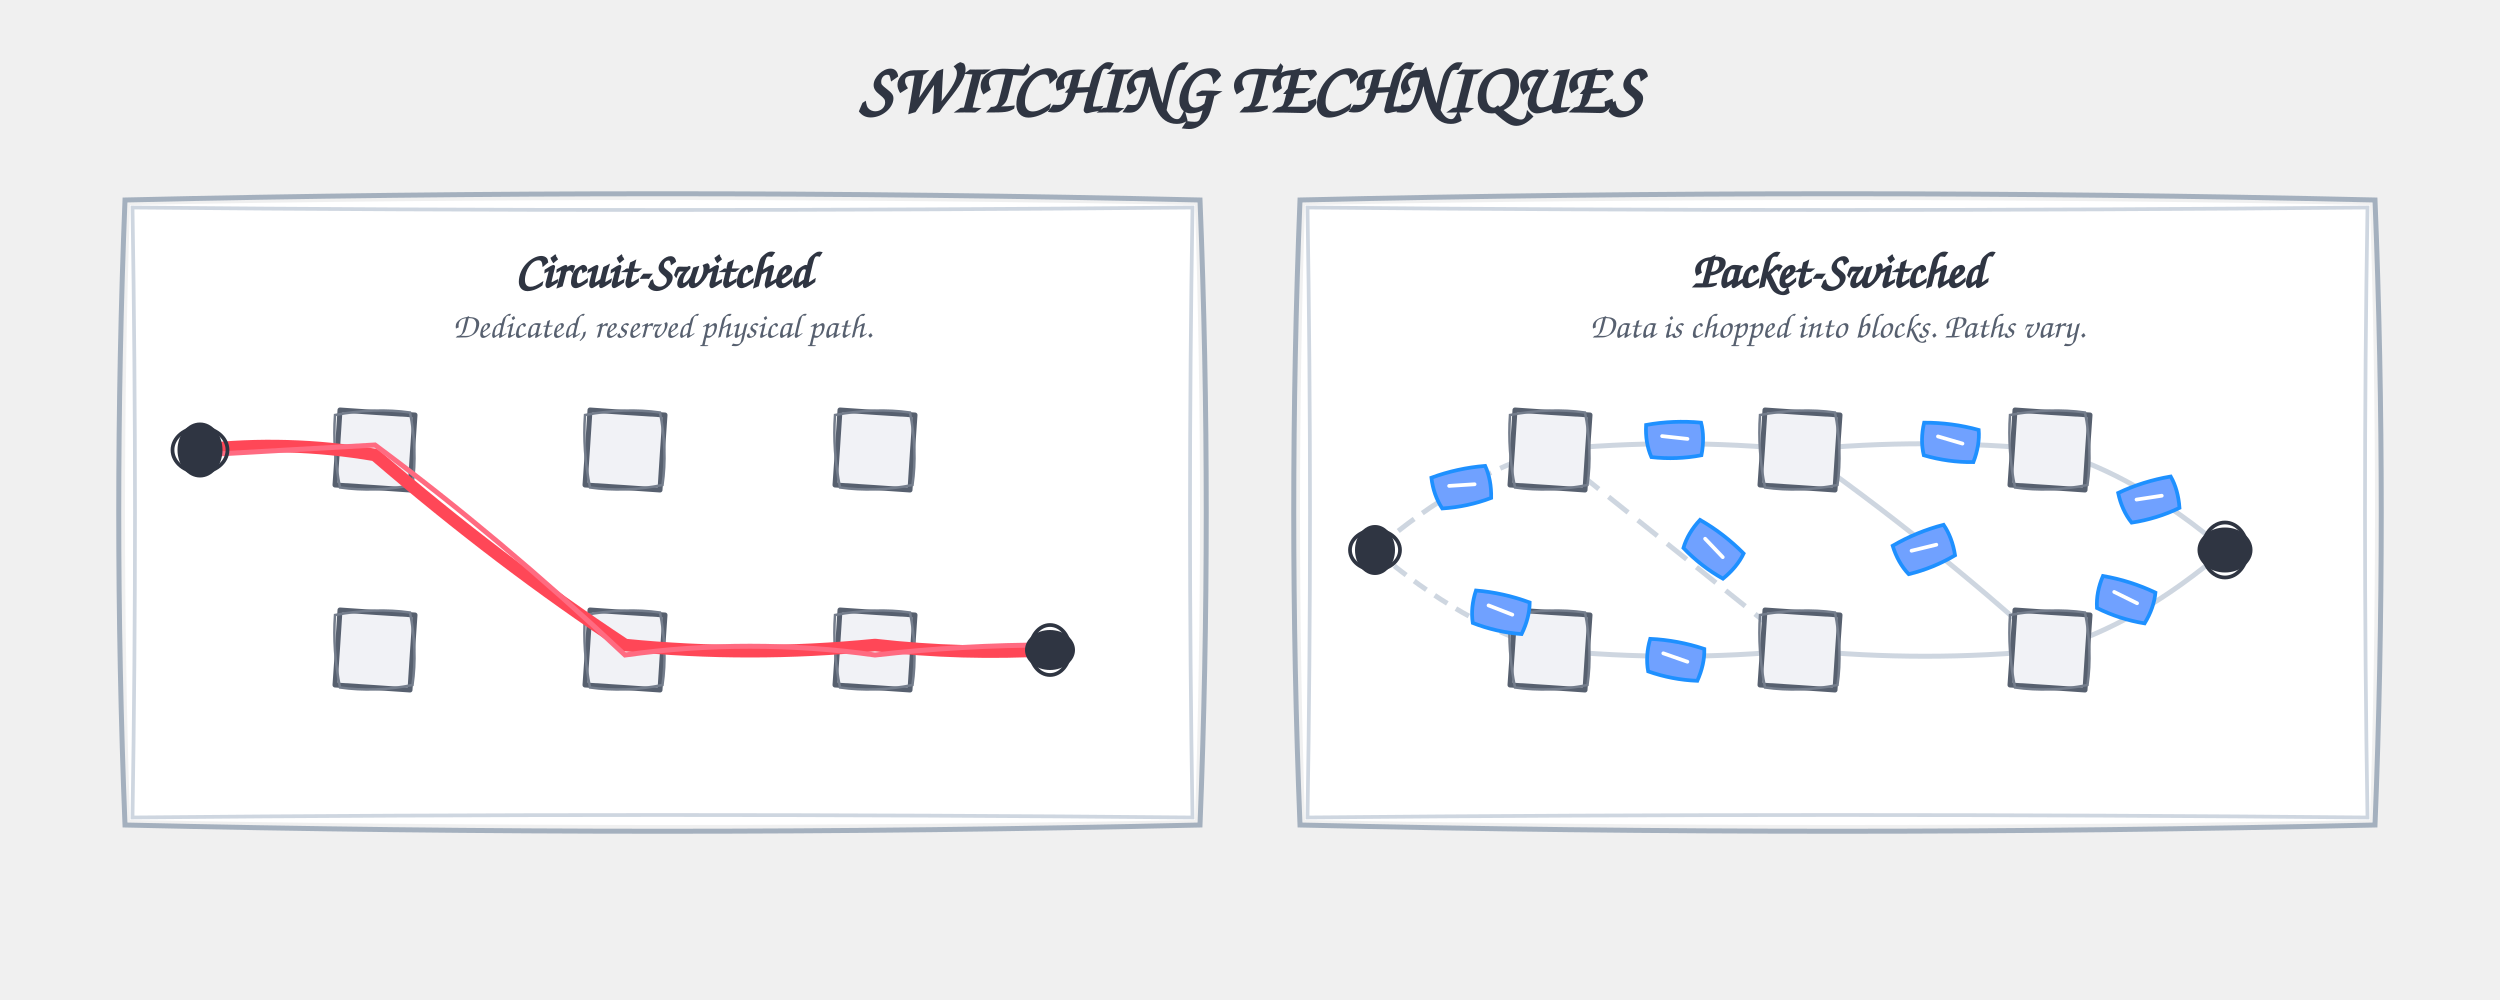
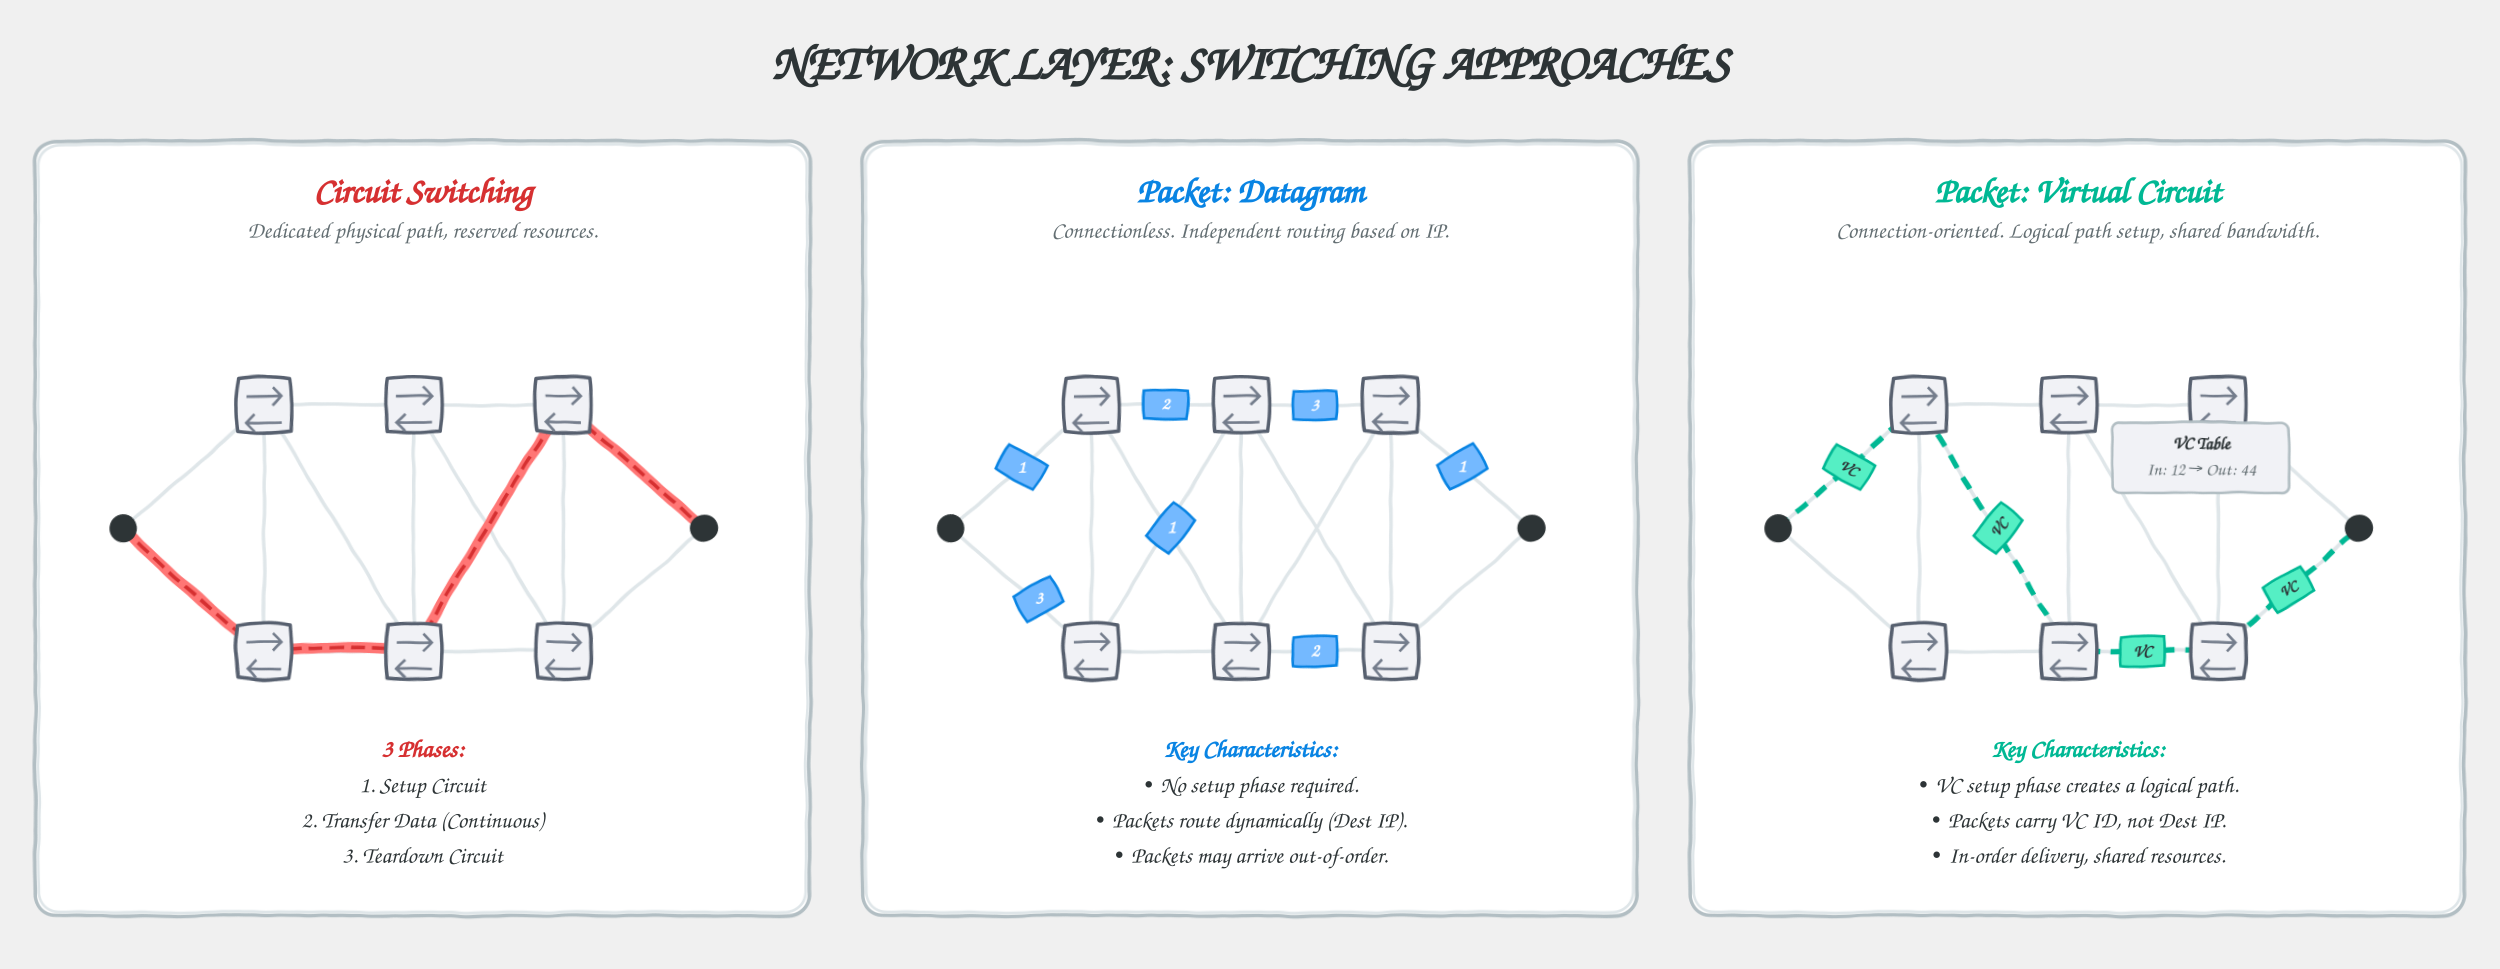
- <svg xmlns="http://www.w3.org/2000/svg" viewBox="0 0 1000 400" style="background-color: #fdfdfd; font-family: 'Comic Sans MS', 'Chalkboard SE', 'Caveat', 'Kalam', cursive, sans-serif;">
+ <svg xmlns="http://www.w3.org/2000/svg" viewBox="0 0 1420 550" style="background-color: #fdfdfd; font-family: 'Comic Sans MS', 'Chalkboard SE', 'Caveat', 'Kalam', cursive, sans-serif;">
  <defs>
-     <g id="sketchy-switch">
-       <path d="M-14,-16 Q0,-15 16,-14 Q15,0 14,16 Q0,15 -16,14 Q-15,0 -14,-16 Z" fill="#f1f2f6" stroke="#57606f" stroke-width="2" stroke-linejoin="round" />
-       <path d="M-16,-14 Q0,-17 14,-15 Q17,0 15,14 Q0,17 -14,15 Q-17,0 -16,-14 Z" fill="none" stroke="#747d8c" stroke-width="1" />
+     <filter id="wobble" filterUnits="userSpaceOnUse" x="-100" y="-100" width="1600" height="800" color-interpolation-filters="sRGB">
+       <feTurbulence type="fractalNoise" baseFrequency="0.03" numOctaves="3" result="noise" />
+       <feDisplacementMap in="SourceGraphic" in2="noise" scale="2.5" xChannelSelector="R" yChannelSelector="G" />
+     </filter>
+     <marker id="arrow" viewBox="0 0 10 10" refX="8" refY="5" markerWidth="6" markerHeight="6" orient="auto-start-reverse">
+       <path d="M2 1L8 5L2 9" fill="none" stroke="#2d3436" stroke-width="2" stroke-linecap="round" stroke-linejoin="round" />
+     </marker>
+     <g id="sw">
+       <path d="M-15,-15 Q0,-17 15,-15 Q17,0 15,15 Q0,17 -15,15 Q-17,0 -15,-15 Z" fill="#f1f2f6" stroke="#57606f" stroke-width="2" stroke-linejoin="round" />
+       <path d="M-10,-5 L10,-5 M 5,-10 L10,-5 L5,0 M -5,5 L-10,10 L-5,15 M -10,10 L10,10" fill="none" stroke="#747d8c" stroke-width="1.5" />
    </g>
-     <g id="packet">
-       <path d="M -11,-7 Q 0,-8 11,-6 Q 12,0 10,7 Q 0,8 -10,6 Q -12,0 -11,-7 Z" fill="#70a1ff" stroke="#1e90ff" stroke-width="1.5" />
-       <line x1="-5" y1="-2" x2="5" y2="0" stroke="#ffffff" stroke-width="1.5" stroke-linecap="round" />
+     <g id="pkt">
+       <path d="M-12,-8 Q0,-9 12,-8 Q13,0 12,8 Q0,9 -12,8 Q-13,0 -12,-8 Z" fill="#74b9ff" stroke="#0984e3" stroke-width="1.5" />
+     </g>
+     <g id="vc-pkt">
+       <path d="M-12,-8 Q0,-9 12,-8 Q13,0 12,8 Q0,9 -12,8 Q-13,0 -12,-8 Z" fill="#55efc4" stroke="#00b894" stroke-width="1.5" />
+       <text x="0" y="3" font-size="9" font-weight="bold" fill="#2d3436" text-anchor="middle">VC</text>
    </g>
  </defs>
-   <text x="500" y="45" font-size="28" font-weight="bold" fill="#2f3542" text-anchor="middle">SWITCHING TECHNIQUES</text>
-   <path d="M 52,82 Q 265,78 478,82 Q 482,205 478,328 Q 265,332 52,328 Q 48,205 52,82 Z" fill="#ffffff" />
-   <path d="M 50,80 Q 265,75 480,80 Q 485,205 480,330 Q 265,335 50,330 Q 45,205 50,80 Z" fill="none" stroke="#a4b0be" stroke-width="2" />
-   <path d="M 53,83 Q 265,85 477,83 Q 475,205 477,327 Q 265,325 53,327 Q 55,205 53,83 Z" fill="none" stroke="#ced6e0" stroke-width="1.5" />
-   <text x="265" y="115" font-size="20" font-weight="bold" fill="#2f3542" text-anchor="middle">Circuit-Switched</text>
-   <text x="265" y="135" font-size="14" fill="#57606f" text-anchor="middle">Dedicated, reserved physical path.</text>
-   <use href="#sketchy-switch" x="150" y="180" />
-   <use href="#sketchy-switch" x="250" y="180" />
-   <use href="#sketchy-switch" x="350" y="180" />
-   <use href="#sketchy-switch" x="150" y="260" />
-   <use href="#sketchy-switch" x="250" y="260" />
-   <use href="#sketchy-switch" x="350" y="260" />
-   <path d="M 80,180 Q 115,176 150,182 Q 200,225 250,258 Q 300,263 350,258 Q 385,262 420,260" fill="none" stroke="#ff4757" stroke-width="5" stroke-linecap="round" stroke-linejoin="round" />
-   <path d="M 80,182 Q 115,180 150,178 Q 200,215 250,262 Q 300,255 350,262 Q 385,258 420,258" fill="none" stroke="#ff6b81" stroke-width="2" stroke-linecap="round" />
-   <ellipse cx="80" cy="180" rx="9" ry="11" fill="#2f3542" />
-   <ellipse cx="80" cy="180" rx="11" ry="9" fill="none" stroke="#2f3542" stroke-width="1.5" />
-   <ellipse cx="420" cy="260" rx="10" ry="8" fill="#2f3542" />
-   <ellipse cx="420" cy="260" rx="8" ry="10" fill="none" stroke="#2f3542" stroke-width="1.5" />
-   <path d="M 522,82 Q 735,78 948,82 Q 952,205 948,328 Q 735,332 522,328 Q 518,205 522,82 Z" fill="#ffffff" />
-   <path d="M 520,80 Q 735,75 950,80 Q 955,205 950,330 Q 735,335 520,330 Q 515,205 520,80 Z" fill="none" stroke="#a4b0be" stroke-width="2" />
-   <path d="M 523,83 Q 735,85 947,83 Q 945,205 947,327 Q 735,325 523,327 Q 525,205 523,83 Z" fill="none" stroke="#ced6e0" stroke-width="1.5" />
-   <text x="735" y="115" font-size="20" font-weight="bold" fill="#2f3542" text-anchor="middle">Packet-Switched</text>
-   <text x="735" y="135" font-size="14" fill="#57606f" text-anchor="middle">Data is chopped into blocks. Paths vary.</text>
-   <path d="M 550,220 Q 585,190 620,180" fill="none" stroke="#ced6e0" stroke-width="2" stroke-dasharray="8 4" />
-   <path d="M 550,220 Q 585,250 620,260" fill="none" stroke="#ced6e0" stroke-width="2" stroke-dasharray="6 4" />
-   <path d="M 620,180 Q 670,175 720,180" fill="none" stroke="#ced6e0" stroke-width="2" />
-   <path d="M 620,260 Q 670,265 720,260" fill="none" stroke="#ced6e0" stroke-width="2" />
-   <path d="M 720,180 Q 770,215 820,260" fill="none" stroke="#ced6e0" stroke-width="2" />
-   <path d="M 720,260 Q 770,265 820,260" fill="none" stroke="#ced6e0" stroke-width="2" />
-   <path d="M 720,180 Q 770,175 820,180" fill="none" stroke="#ced6e0" stroke-width="2" />
-   <path d="M 820,180 Q 855,190 890,220" fill="none" stroke="#ced6e0" stroke-width="2" />
-   <path d="M 820,260 Q 855,250 890,220" fill="none" stroke="#ced6e0" stroke-width="2" />
-   <path d="M 620,180 Q 670,220 720,260" fill="none" stroke="#ced6e0" stroke-width="2" stroke-dasharray="10 5" />
-   <use href="#sketchy-switch" x="620" y="180" />
-   <use href="#sketchy-switch" x="720" y="180" />
-   <use href="#sketchy-switch" x="820" y="180" />
-   <use href="#sketchy-switch" x="620" y="260" />
-   <use href="#sketchy-switch" x="720" y="260" />
-   <use href="#sketchy-switch" x="820" y="260" />
-   <use href="#packet" x="585" y="195" transform="rotate(-15 585 195)" />
-   <use href="#packet" x="600" y="245" transform="rotate(10 600 245)" />
-   <use href="#packet" x="670" y="176" transform="rotate(-5 670 176)" />
-   <use href="#packet" x="685" y="220" transform="rotate(35 685 220)" />
-   <use href="#packet" x="670" y="264" transform="rotate(8 670 264)" />
-   <use href="#packet" x="770" y="220" transform="rotate(-25 770 220)" />
-   <use href="#packet" x="780" y="177" transform="rotate(5 780 177)" />
-   <use href="#packet" x="860" y="200" transform="rotate(-20 860 200)" />
-   <use href="#packet" x="850" y="240" transform="rotate(15 850 240)" />
-   <ellipse cx="550" cy="220" rx="8" ry="10" fill="#2f3542" />
-   <ellipse cx="550" cy="220" rx="10" ry="8" fill="none" stroke="#2f3542" stroke-width="1.5" />
-   <ellipse cx="890" cy="220" rx="11" ry="9" fill="#2f3542" />
-   <ellipse cx="890" cy="220" rx="9" ry="11" fill="none" stroke="#2f3542" stroke-width="1.5" />
+   <text x="710" y="45" font-size="28" font-weight="bold" fill="#2d3436" text-anchor="middle">NETWORK LAYER: SWITCHING APPROACHES</text>
+   <g transform="translate(20, 80)">
+     <g filter="url(#wobble)">
+       <rect x="0" y="0" width="440" height="440" rx="12" fill="#ffffff" stroke="#b2bec3" stroke-width="2" />
+       <rect x="2" y="2" width="436" height="436" rx="12" fill="none" stroke="#dfe6e9" stroke-width="1.5" />
+     </g>
+     <text x="220" y="35" font-size="20" font-weight="bold" fill="#d63031" text-anchor="middle">Circuit Switching</text>
+     <text x="220" y="55" font-size="13" fill="#636e72" text-anchor="middle">Dedicated physical path, reserved resources.</text>
+     <g filter="url(#wobble)">
+       <path d="M50,220 L130,150 L215,150 L300,150 L380,220" fill="none" stroke="#dfe6e9" stroke-width="2" />
+       <path d="M50,220 L130,290 L215,290 L300,290 L380,220" fill="none" stroke="#dfe6e9" stroke-width="2" />
+       <path d="M130,150 L130,290 M215,150 L215,290 M300,150 L300,290" fill="none" stroke="#dfe6e9" stroke-width="2" />
+       <path d="M130,150 L215,290 M215,150 L300,290" fill="none" stroke="#dfe6e9" stroke-width="2" />
+       <path d="M50,220 Q90,260 130,290 Q175,285 215,290 Q255,220 300,150 Q340,185 380,220" fill="none" stroke="#ff7675" stroke-width="6" stroke-linecap="round" />
+       <path d="M50,220 Q90,260 130,290 Q175,285 215,290 Q255,220 300,150 Q340,185 380,220" fill="none" stroke="#d63031" stroke-width="2" stroke-dasharray="8 4" />
+       <use href="#sw" x="130" y="150" />
+       <use href="#sw" x="215" y="150" />
+       <use href="#sw" x="300" y="150" />
+       <use href="#sw" x="130" y="290" />
+       <use href="#sw" x="215" y="290" />
+       <use href="#sw" x="300" y="290" />
+       <circle cx="50" cy="220" r="8" fill="#2d3436" />
+       <circle cx="380" cy="220" r="8" fill="#2d3436" />
+     </g>
+     <text x="220" y="350" font-size="14" font-weight="bold" fill="#d63031" text-anchor="middle">3 Phases:</text>
+     <text x="220" y="370" font-size="13" fill="#2d3436" text-anchor="middle">1. Setup Circuit</text>
+     <text x="220" y="390" font-size="13" fill="#2d3436" text-anchor="middle">2. Transfer Data (Continuous)</text>
+     <text x="220" y="410" font-size="13" fill="#2d3436" text-anchor="middle">3. Teardown Circuit</text>
+   </g>
+   <g transform="translate(490, 80)">
+     <g filter="url(#wobble)">
+       <rect x="0" y="0" width="440" height="440" rx="12" fill="#ffffff" stroke="#b2bec3" stroke-width="2" />
+       <rect x="2" y="2" width="436" height="436" rx="12" fill="none" stroke="#dfe6e9" stroke-width="1.5" />
+     </g>
+     <text x="220" y="35" font-size="20" font-weight="bold" fill="#0984e3" text-anchor="middle">Packet: Datagram</text>
+     <text x="220" y="55" font-size="13" fill="#636e72" text-anchor="middle">Connectionless. Independent routing based on IP.</text>
+     <g filter="url(#wobble)">
+       <path d="M50,220 L130,150 L215,150 L300,150 L380,220" fill="none" stroke="#dfe6e9" stroke-width="2" />
+       <path d="M50,220 L130,290 L215,290 L300,290 L380,220" fill="none" stroke="#dfe6e9" stroke-width="2" />
+       <path d="M130,150 L130,290 M215,150 L215,290 M300,150 L300,290" fill="none" stroke="#dfe6e9" stroke-width="2" />
+       <path d="M130,150 L215,290 M215,150 L300,290" fill="none" stroke="#dfe6e9" stroke-width="2" />
+       <path d="M130,290 L215,150 M215,290 L300,150" fill="none" stroke="#dfe6e9" stroke-width="2" />
+       <use href="#sw" x="130" y="150" />
+       <use href="#sw" x="215" y="150" />
+       <use href="#sw" x="300" y="150" />
+       <use href="#sw" x="130" y="290" />
+       <use href="#sw" x="215" y="290" />
+       <use href="#sw" x="300" y="290" />
+       <circle cx="50" cy="220" r="8" fill="#2d3436" />
+       <circle cx="380" cy="220" r="8" fill="#2d3436" />
+       <use href="#pkt" x="90" y="185" transform="rotate(30 90 185)" />
+       <text x="90" y="188" font-size="10" font-weight="bold" fill="#fff" text-anchor="middle">1</text>
+       <use href="#pkt" x="172" y="150" />
+       <text x="172" y="153" font-size="10" font-weight="bold" fill="#fff" text-anchor="middle">2</text>
+       <use href="#pkt" x="175" y="220" transform="rotate(-50 175 220)" />
+       <text x="175" y="223" font-size="10" font-weight="bold" fill="#fff" text-anchor="middle">1</text>
+       <use href="#pkt" x="257" y="150" />
+       <text x="257" y="153" font-size="10" font-weight="bold" fill="#fff" text-anchor="middle">3</text>
+       <use href="#pkt" x="100" y="260" transform="rotate(-30 100 260)" />
+       <text x="100" y="263" font-size="10" font-weight="bold" fill="#fff" text-anchor="middle">3</text>
+       <use href="#pkt" x="257" y="290" />
+       <text x="257" y="293" font-size="10" font-weight="bold" fill="#fff" text-anchor="middle">2</text>
+       <use href="#pkt" x="340" y="185" transform="rotate(-30 340 185)" />
+       <text x="340" y="188" font-size="10" font-weight="bold" fill="#fff" text-anchor="middle">1</text>
+     </g>
+     <text x="220" y="350" font-size="14" font-weight="bold" fill="#0984e3" text-anchor="middle">Key Characteristics:</text>
+     <text x="220" y="370" font-size="13" fill="#2d3436" text-anchor="middle">• No setup phase required.</text>
+     <text x="220" y="390" font-size="13" fill="#2d3436" text-anchor="middle">• Packets route dynamically (Dest IP).</text>
+     <text x="220" y="410" font-size="13" fill="#2d3436" text-anchor="middle">• Packets may arrive out-of-order.</text>
+   </g>
+   <g transform="translate(960, 80)">
+     <g filter="url(#wobble)">
+       <rect x="0" y="0" width="440" height="440" rx="12" fill="#ffffff" stroke="#b2bec3" stroke-width="2" />
+       <rect x="2" y="2" width="436" height="436" rx="12" fill="none" stroke="#dfe6e9" stroke-width="1.5" />
+     </g>
+     <text x="220" y="35" font-size="20" font-weight="bold" fill="#00b894" text-anchor="middle">Packet: Virtual Circuit</text>
+     <text x="220" y="55" font-size="13" fill="#636e72" text-anchor="middle">Connection-oriented. Logical path setup, shared bandwidth.</text>
+     <g filter="url(#wobble)">
+       <path d="M50,220 L130,150 L215,150 L300,150 L380,220" fill="none" stroke="#dfe6e9" stroke-width="2" />
+       <path d="M50,220 L130,290 L215,290 L300,290 L380,220" fill="none" stroke="#dfe6e9" stroke-width="2" />
+       <path d="M130,150 L130,290 M215,150 L215,290 M300,150 L300,290" fill="none" stroke="#dfe6e9" stroke-width="2" />
+       <path d="M130,150 L215,290 M215,150 L300,290" fill="none" stroke="#dfe6e9" stroke-width="2" />
+       <path d="M50,220 L130,150 L215,290 L300,290 L380,220" fill="none" stroke="#00b894" stroke-width="3" stroke-dasharray="8 6" />
+       <use href="#sw" x="130" y="150" />
+       <use href="#sw" x="215" y="150" />
+       <use href="#sw" x="300" y="150" />
+       <use href="#sw" x="130" y="290" />
+       <use href="#sw" x="215" y="290" />
+       <use href="#sw" x="300" y="290" />
+       <circle cx="50" cy="220" r="8" fill="#2d3436" />
+       <circle cx="380" cy="220" r="8" fill="#2d3436" />
+       <use href="#vc-pkt" x="90" y="185" transform="rotate(30 90 185)" />
+       <use href="#vc-pkt" x="175" y="220" transform="rotate(-50 175 220)" />
+       <use href="#vc-pkt" x="257" y="290" />
+       <use href="#vc-pkt" x="340" y="255" transform="rotate(-30 340 255)" />
+     </g>
+     <g filter="url(#wobble)">
+       <rect x="240" y="160" width="100" height="40" rx="4" fill="#f1f2f6" stroke="#b2bec3" stroke-width="1.5" />
+       <text x="290" y="175" font-size="10" font-weight="bold" fill="#2d3436" text-anchor="middle">VC Table</text>
+       <text x="290" y="190" font-size="10" fill="#636e72" text-anchor="middle">In: 12 → Out: 44</text>
+     </g>
+     <text x="220" y="350" font-size="14" font-weight="bold" fill="#00b894" text-anchor="middle">Key Characteristics:</text>
+     <text x="220" y="370" font-size="13" fill="#2d3436" text-anchor="middle">• VC setup phase creates a logical path.</text>
+     <text x="220" y="390" font-size="13" fill="#2d3436" text-anchor="middle">• Packets carry VC ID, not Dest IP.</text>
+     <text x="220" y="410" font-size="13" fill="#2d3436" text-anchor="middle">• In-order delivery, shared resources.</text>
+   </g>
</svg>
